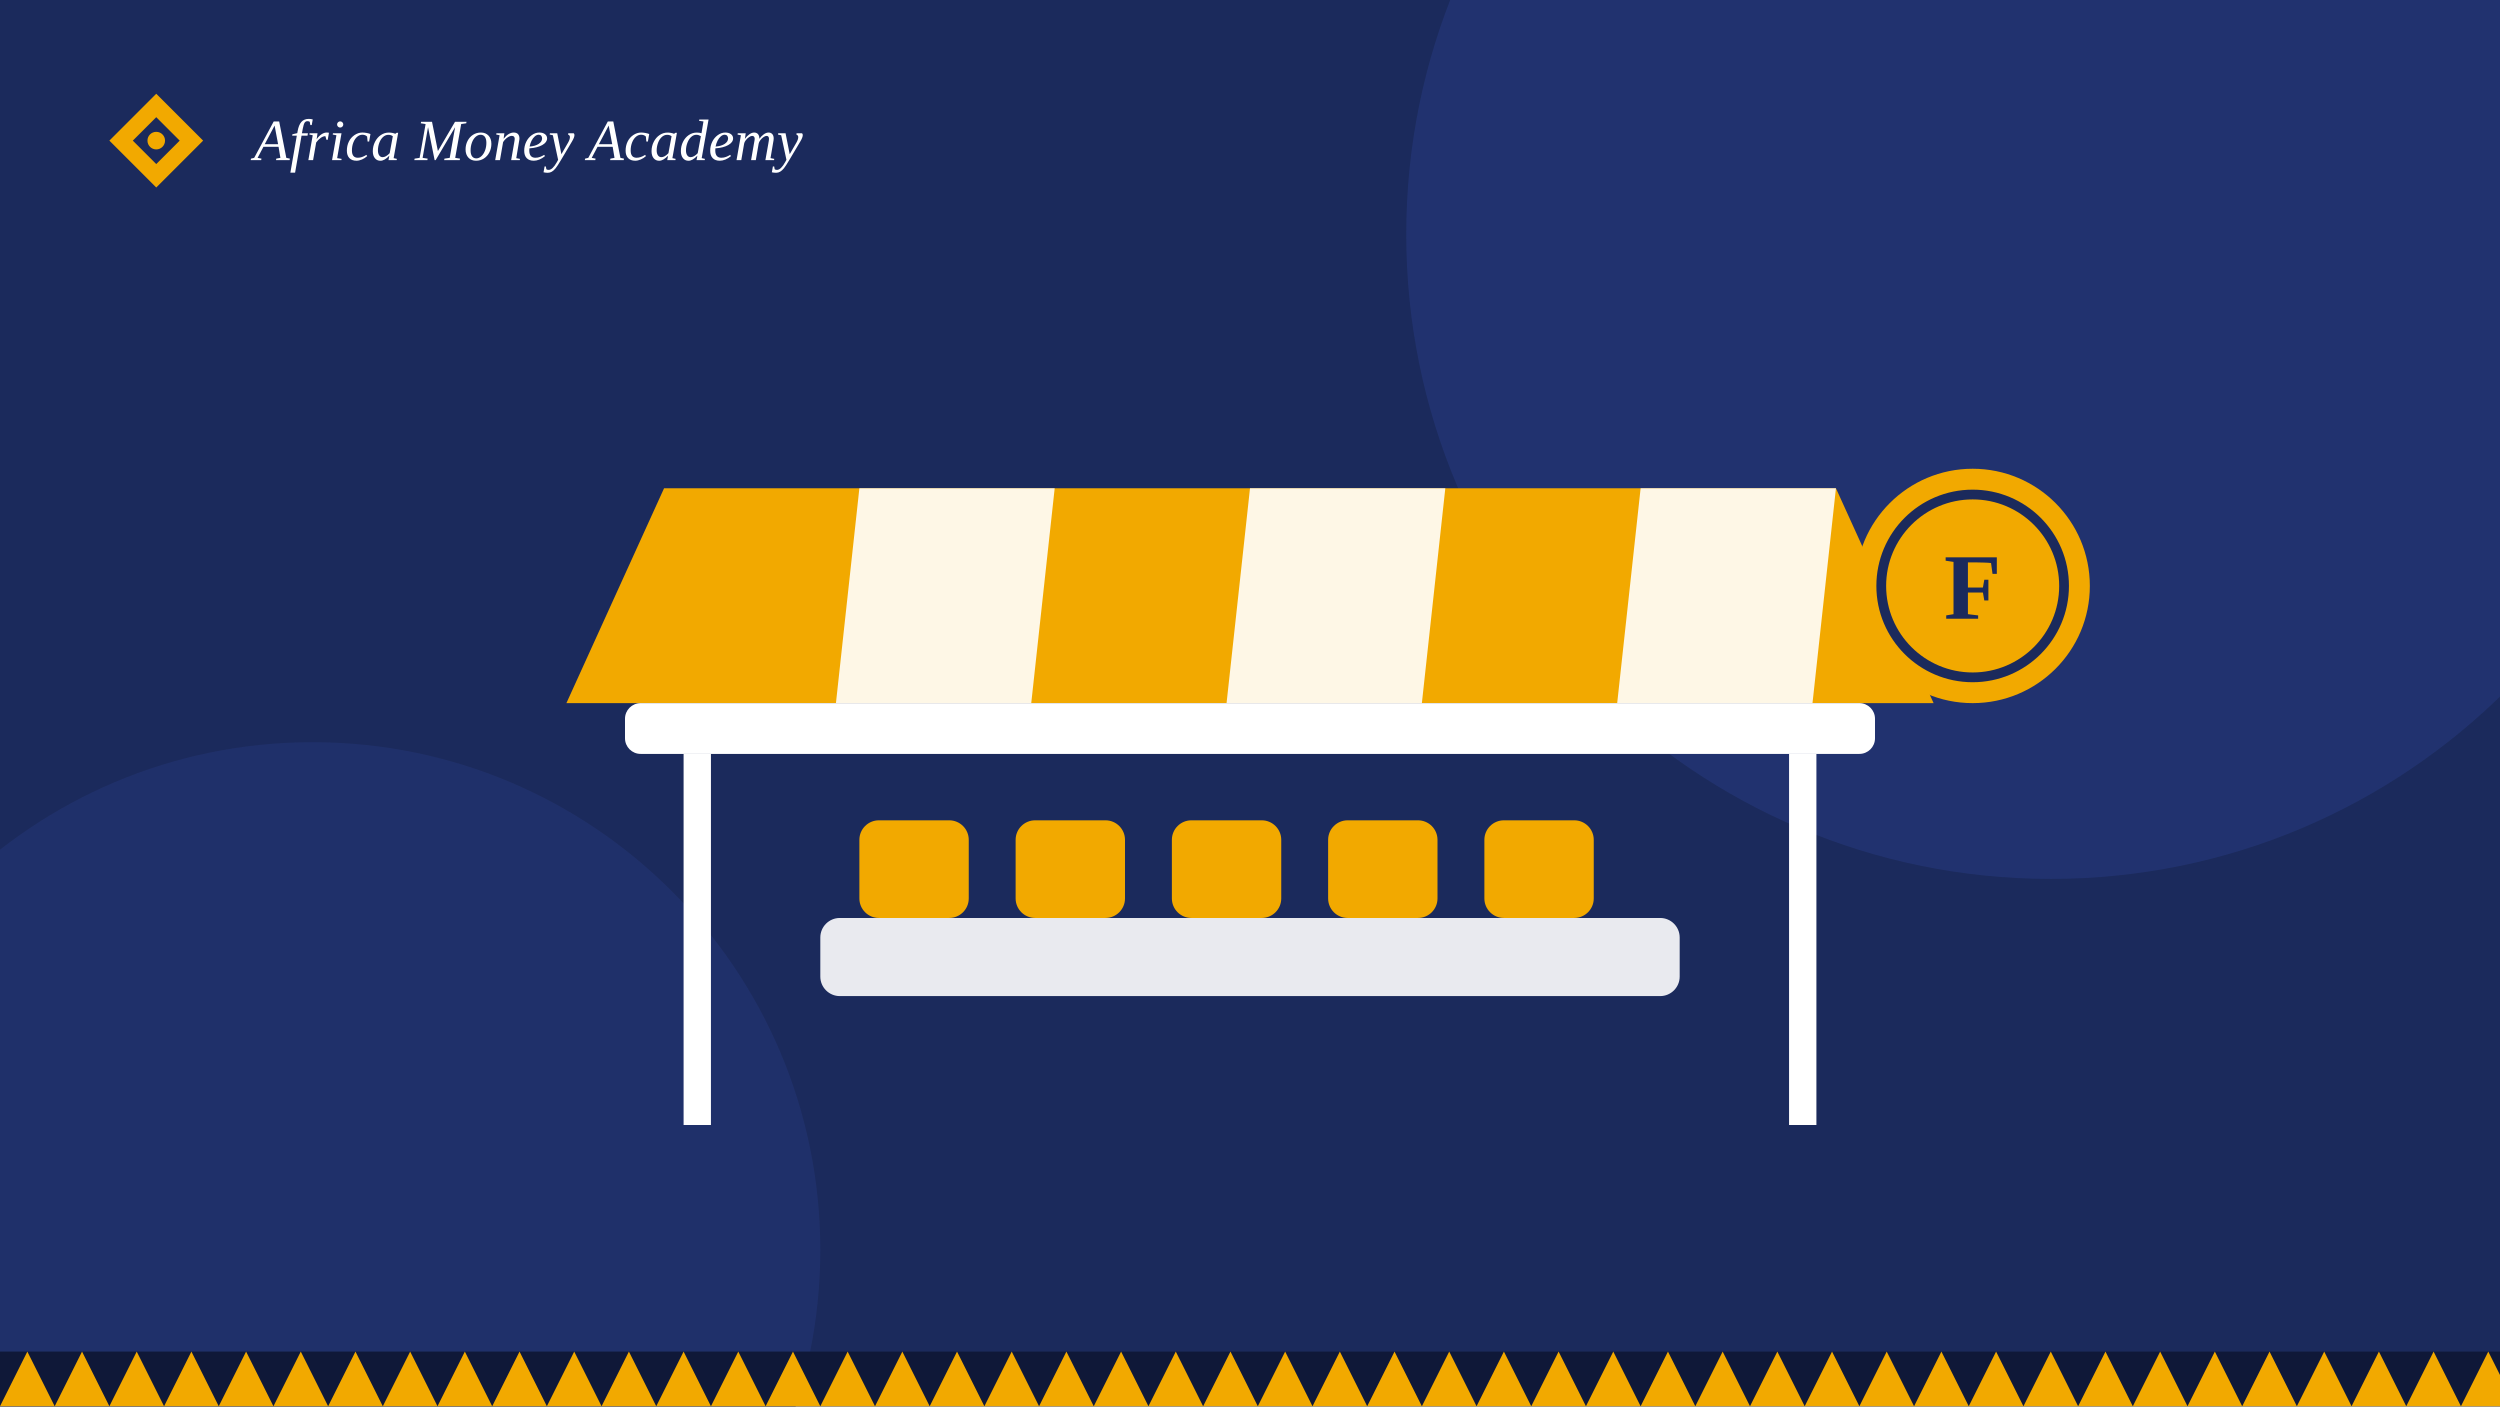
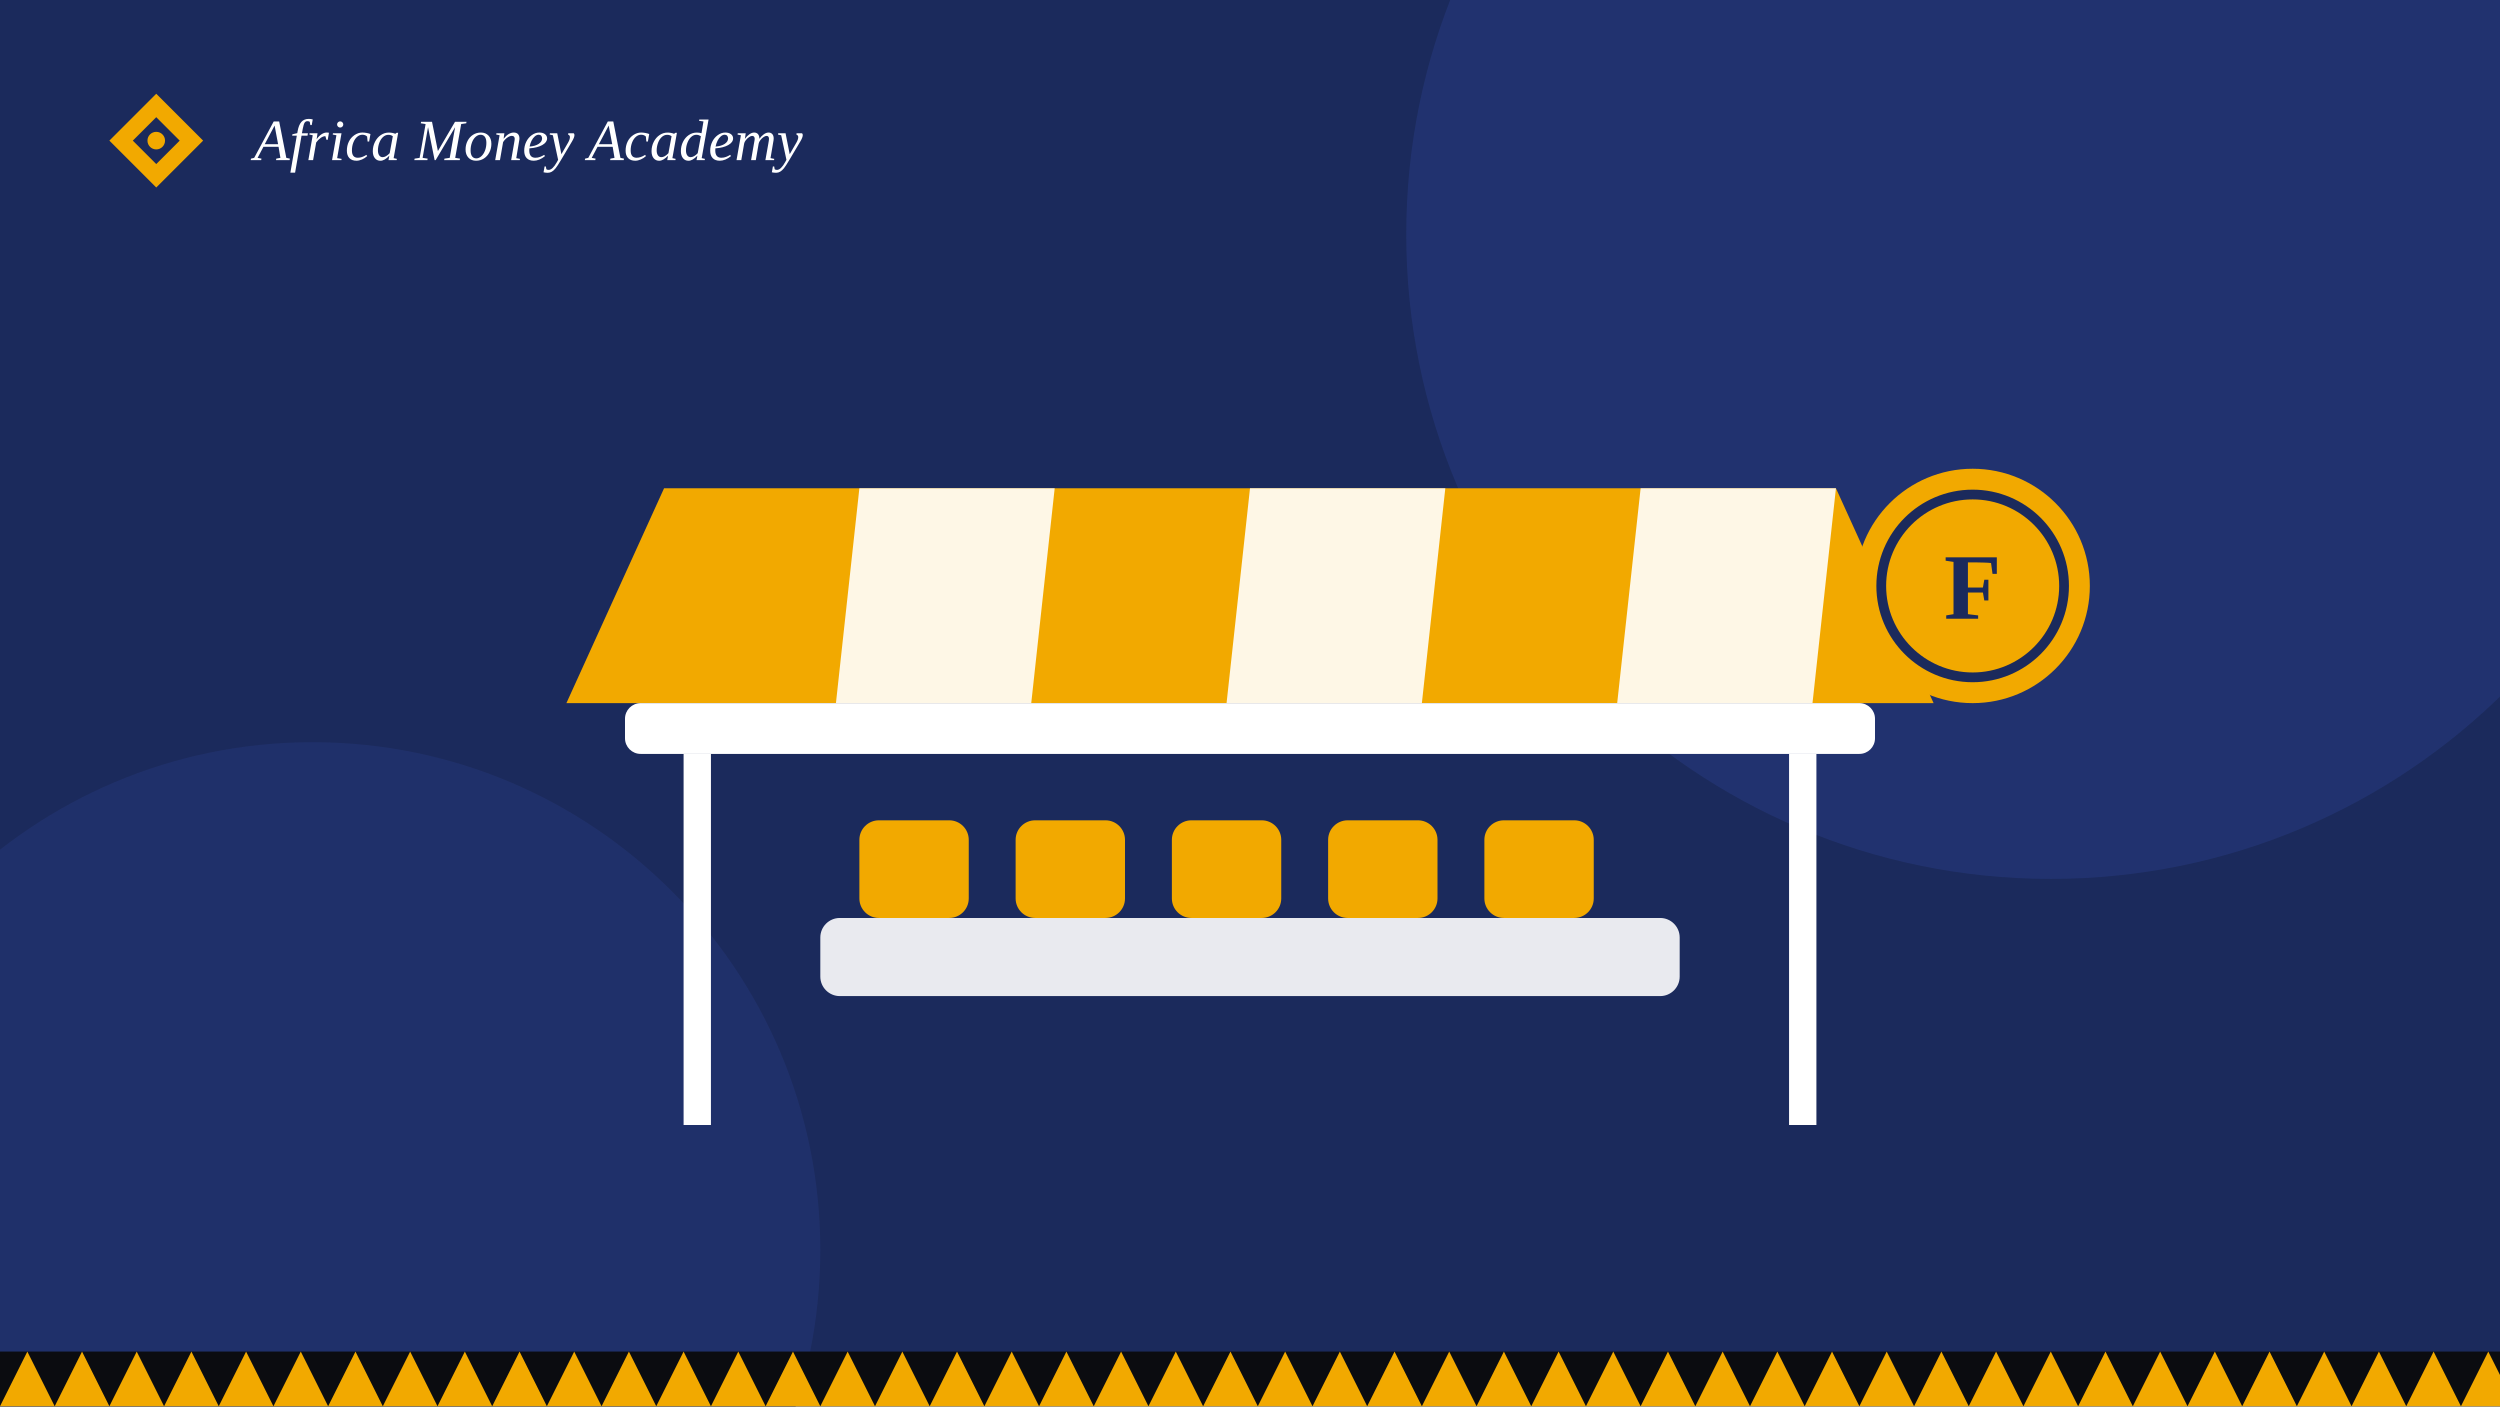
<svg xmlns="http://www.w3.org/2000/svg" viewBox="0 0 1280 720" role="img" aria-hidden="true">
  <rect width="1280" height="720" fill="#1b2a5c" />
  <circle cx="1050" cy="120" r="330" fill="#26397f" opacity=".55" />
  <circle cx="160" cy="640" r="260" fill="#26397f" opacity=".4" />
  <path d="M340 250h600l50 110H290Z" fill="#f2a900" />
  <path d="M340 250h100l-12 110h-100Z" fill="#fff" opacity="0.0" />
  <path d="M440 250h100l-12 110h-100Z" fill="#fff" opacity="0.9" />
  <path d="M540 250h100l-12 110h-100Z" fill="#fff" opacity="0.0" />
  <path d="M640 250h100l-12 110h-100Z" fill="#fff" opacity="0.9" />
  <path d="M740 250h100l-12 110h-100Z" fill="#fff" opacity="0.0" />
  <path d="M840 250h100l-12 110h-100Z" fill="#fff" opacity="0.9" />
  <rect x="320" y="360" width="640" height="26" rx="8" fill="#fff" />
  <rect x="350" y="386" width="14" height="190" fill="#fff" />
  <rect x="916" y="386" width="14" height="190" fill="#fff" />
  <rect x="420" y="470" width="440" height="40" rx="10" fill="#fff" opacity=".9" />
  <rect x="440" y="420" width="56" height="50" rx="10" fill="#f2a900" />
  <rect x="520" y="420" width="56" height="50" rx="10" fill="#f2a900" />
  <rect x="600" y="420" width="56" height="50" rx="10" fill="#f2a900" />
  <rect x="680" y="420" width="56" height="50" rx="10" fill="#f2a900" />
  <rect x="760" y="420" width="56" height="50" rx="10" fill="#f2a900" />
  <circle cx="1010" cy="300" r="60" fill="#f2a900" />
  <circle cx="1010" cy="300" r="46.8" fill="none" stroke="#1b2a5c" stroke-width="5" />
  <text x="1010" y="316.8" text-anchor="middle" font-family="Georgia,'Times New Roman',serif" font-size="48.0" font-weight="700" fill="#1b2a5c">F</text>
-   <rect x="0" y="692" width="1280" height="28" fill="#0f1838" />
+   <rect x="0" y="692" width="1280" height="28" fill="#0b0c10" />
  <path d="M0 720 l14.0 -28 l14.0 28Z" fill="#f2a900" />
  <path d="M28 720 l14.0 -28 l14.0 28Z" fill="#f2a900" />
  <path d="M56 720 l14.0 -28 l14.0 28Z" fill="#f2a900" />
  <path d="M84 720 l14.0 -28 l14.0 28Z" fill="#f2a900" />
  <path d="M112 720 l14.0 -28 l14.0 28Z" fill="#f2a900" />
  <path d="M140 720 l14.0 -28 l14.0 28Z" fill="#f2a900" />
  <path d="M168 720 l14.0 -28 l14.0 28Z" fill="#f2a900" />
  <path d="M196 720 l14.0 -28 l14.0 28Z" fill="#f2a900" />
  <path d="M224 720 l14.0 -28 l14.0 28Z" fill="#f2a900" />
  <path d="M252 720 l14.0 -28 l14.0 28Z" fill="#f2a900" />
  <path d="M280 720 l14.0 -28 l14.0 28Z" fill="#f2a900" />
  <path d="M308 720 l14.0 -28 l14.0 28Z" fill="#f2a900" />
  <path d="M336 720 l14.0 -28 l14.0 28Z" fill="#f2a900" />
  <path d="M364 720 l14.0 -28 l14.0 28Z" fill="#f2a900" />
  <path d="M392 720 l14.0 -28 l14.0 28Z" fill="#f2a900" />
  <path d="M420 720 l14.0 -28 l14.0 28Z" fill="#f2a900" />
  <path d="M448 720 l14.0 -28 l14.0 28Z" fill="#f2a900" />
  <path d="M476 720 l14.0 -28 l14.0 28Z" fill="#f2a900" />
  <path d="M504 720 l14.0 -28 l14.0 28Z" fill="#f2a900" />
  <path d="M532 720 l14.0 -28 l14.0 28Z" fill="#f2a900" />
  <path d="M560 720 l14.0 -28 l14.0 28Z" fill="#f2a900" />
  <path d="M588 720 l14.0 -28 l14.0 28Z" fill="#f2a900" />
  <path d="M616 720 l14.0 -28 l14.0 28Z" fill="#f2a900" />
  <path d="M644 720 l14.0 -28 l14.0 28Z" fill="#f2a900" />
  <path d="M672 720 l14.0 -28 l14.0 28Z" fill="#f2a900" />
  <path d="M700 720 l14.0 -28 l14.0 28Z" fill="#f2a900" />
  <path d="M728 720 l14.0 -28 l14.0 28Z" fill="#f2a900" />
  <path d="M756 720 l14.0 -28 l14.0 28Z" fill="#f2a900" />
  <path d="M784 720 l14.0 -28 l14.0 28Z" fill="#f2a900" />
  <path d="M812 720 l14.0 -28 l14.0 28Z" fill="#f2a900" />
  <path d="M840 720 l14.0 -28 l14.0 28Z" fill="#f2a900" />
  <path d="M868 720 l14.0 -28 l14.0 28Z" fill="#f2a900" />
  <path d="M896 720 l14.0 -28 l14.0 28Z" fill="#f2a900" />
  <path d="M924 720 l14.0 -28 l14.0 28Z" fill="#f2a900" />
  <path d="M952 720 l14.0 -28 l14.0 28Z" fill="#f2a900" />
  <path d="M980 720 l14.0 -28 l14.0 28Z" fill="#f2a900" />
  <path d="M1008 720 l14.0 -28 l14.0 28Z" fill="#f2a900" />
  <path d="M1036 720 l14.0 -28 l14.0 28Z" fill="#f2a900" />
  <path d="M1064 720 l14.0 -28 l14.0 28Z" fill="#f2a900" />
  <path d="M1092 720 l14.0 -28 l14.0 28Z" fill="#f2a900" />
  <path d="M1120 720 l14.0 -28 l14.0 28Z" fill="#f2a900" />
  <path d="M1148 720 l14.0 -28 l14.0 28Z" fill="#f2a900" />
  <path d="M1176 720 l14.0 -28 l14.0 28Z" fill="#f2a900" />
  <path d="M1204 720 l14.0 -28 l14.0 28Z" fill="#f2a900" />
  <path d="M1232 720 l14.0 -28 l14.0 28Z" fill="#f2a900" />
  <path d="M1260 720 l14.0 -28 l14.0 28Z" fill="#f2a900" />
  <path d="M1288 720 l14.0 -28 l14.0 28Z" fill="#f2a900" />
  <g transform="translate(48 40) scale(1)">
    <rect width="64" height="64" rx="16" fill="#1b2a5c" />
    <path d="M32 8 56 32 32 56 8 32Z" fill="#f2a900" />
    <path d="M32 20 44 32 32 44 20 32Z" fill="#1b2a5c" />
    <circle cx="32" cy="32" r="4.5" fill="#f2a900" />
  </g>
  <text x="130" y="82" font-family="Georgia,'Times New Roman',serif" font-size="30" font-style="italic" fill="#fff">Africa Money Academy</text>
</svg>
